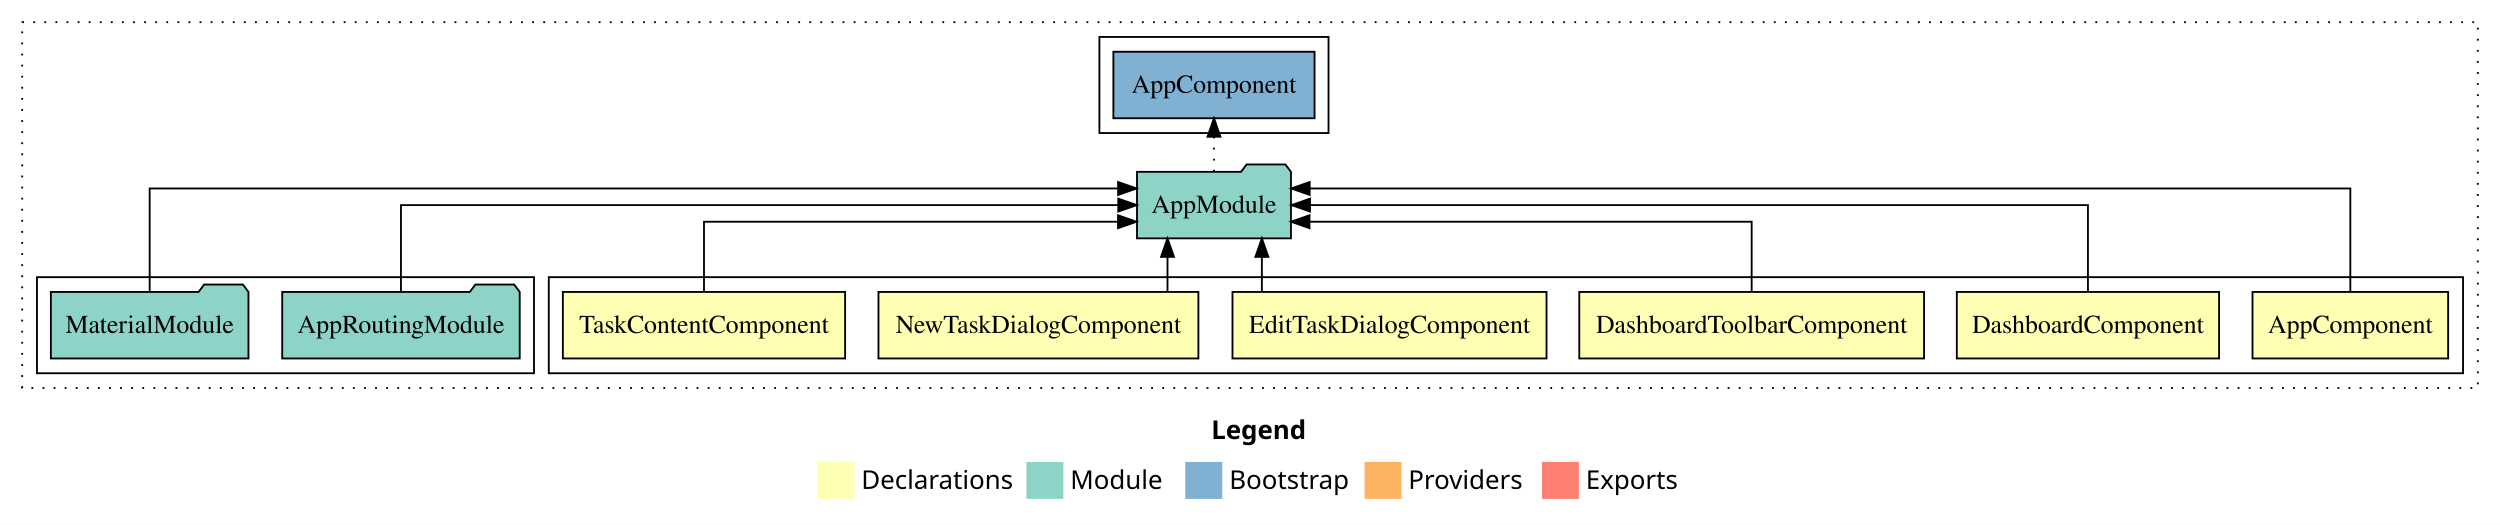
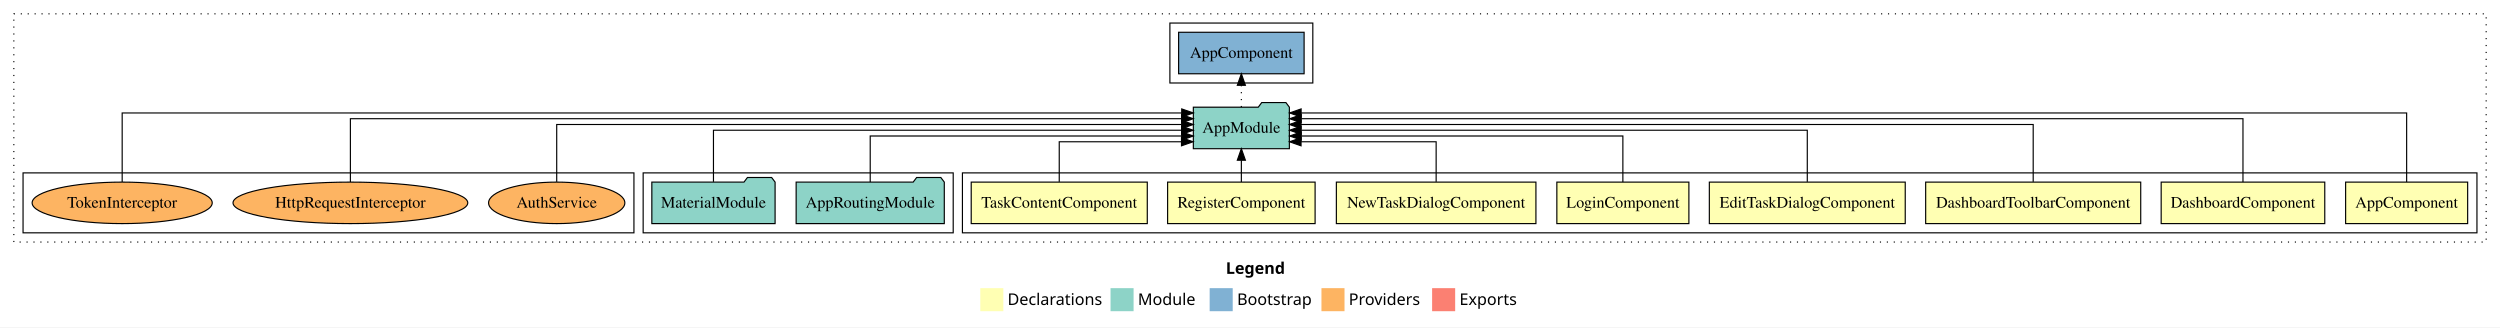
- <svg xmlns="http://www.w3.org/2000/svg" width="1353pt" height="284pt" viewBox="0.00 0.00 1353.00 284.00">
+ <svg xmlns="http://www.w3.org/2000/svg" width="2169pt" height="284pt" viewBox="0.00 0.00 2169.00 284.00">
  <g id="graph0" class="graph" transform="scale(1 1) rotate(0) translate(4 280)">
-     <polygon fill="white" stroke="transparent" points="-4,4 -4,-280 1349,-280 1349,4 -4,4" />
-     <text text-anchor="start" x="651.51" y="-42.4" font-family="Times-12" font-weight="bold" font-size="14.00">Legend</text>
-     <polygon fill="#ffffb3" stroke="transparent" points="438.5,-10 438.5,-30 458.5,-30 458.5,-10 438.5,-10" />
-     <text text-anchor="start" x="462.13" y="-15.4" font-family="Times-12" font-size="14.00">  Declarations</text>
-     <polygon fill="#8dd3c7" stroke="transparent" points="551.5,-10 551.5,-30 571.5,-30 571.5,-10 551.5,-10" />
-     <text text-anchor="start" x="575.23" y="-15.4" font-family="Times-12" font-size="14.00">  Module</text>
-     <polygon fill="#80b1d3" stroke="transparent" points="637.5,-10 637.5,-30 657.5,-30 657.5,-10 637.5,-10" />
-     <text text-anchor="start" x="661.28" y="-15.4" font-family="Times-12" font-size="14.00">  Bootstrap</text>
-     <polygon fill="#fdb462" stroke="transparent" points="734.5,-10 734.5,-30 754.5,-30 754.5,-10 734.5,-10" />
-     <text text-anchor="start" x="758.17" y="-15.4" font-family="Times-12" font-size="14.00">  Providers</text>
-     <polygon fill="#fb8072" stroke="transparent" points="830.5,-10 830.5,-30 850.5,-30 850.5,-10 830.5,-10" />
-     <text text-anchor="start" x="854.23" y="-15.4" font-family="Times-12" font-size="14.00">  Exports</text>
+     <polygon fill="white" stroke="transparent" points="-4,4 -4,-280 2165,-280 2165,4 -4,4" />
+     <text text-anchor="start" x="1059.51" y="-42.4" font-family="Times-12" font-weight="bold" font-size="14.00">Legend</text>
+     <polygon fill="#ffffb3" stroke="transparent" points="846.5,-10 846.5,-30 866.5,-30 866.5,-10 846.5,-10" />
+     <text text-anchor="start" x="870.13" y="-15.4" font-family="Times-12" font-size="14.00">  Declarations</text>
+     <polygon fill="#8dd3c7" stroke="transparent" points="959.5,-10 959.5,-30 979.5,-30 979.5,-10 959.5,-10" />
+     <text text-anchor="start" x="983.23" y="-15.4" font-family="Times-12" font-size="14.00">  Module</text>
+     <polygon fill="#80b1d3" stroke="transparent" points="1045.5,-10 1045.5,-30 1065.5,-30 1065.5,-10 1045.5,-10" />
+     <text text-anchor="start" x="1069.28" y="-15.4" font-family="Times-12" font-size="14.00">  Bootstrap</text>
+     <polygon fill="#fdb462" stroke="transparent" points="1142.5,-10 1142.5,-30 1162.5,-30 1162.5,-10 1142.5,-10" />
+     <text text-anchor="start" x="1166.17" y="-15.4" font-family="Times-12" font-size="14.00">  Providers</text>
+     <polygon fill="#fb8072" stroke="transparent" points="1238.5,-10 1238.5,-30 1258.5,-30 1258.5,-10 1238.5,-10" />
+     <text text-anchor="start" x="1262.23" y="-15.4" font-family="Times-12" font-size="14.00">  Exports</text>
    <g id="clust1" class="cluster">
-       <polygon fill="none" stroke="black" stroke-dasharray="1,5" points="8,-70 8,-268 1337,-268 1337,-70 8,-70" />
+       <polygon fill="none" stroke="black" stroke-dasharray="1,5" points="8,-70 8,-268 2153,-268 2153,-70 8,-70" />
    </g>
    <g id="clust2" class="cluster">
-       <polygon fill="none" stroke="black" points="293,-78 293,-130 1329,-130 1329,-78 293,-78" />
-     </g>
-     <g id="clust9" class="cluster">
-       <polygon fill="none" stroke="black" points="16,-78 16,-130 285,-130 285,-78 16,-78" />
+       <polygon fill="none" stroke="black" points="831,-78 831,-130 2145,-130 2145,-78 831,-78" />
    </g>
    <g id="clust11" class="cluster">
-       <polygon fill="none" stroke="black" points="591,-208 591,-260 715,-260 715,-208 591,-208" />
+       <polygon fill="none" stroke="black" points="554,-78 554,-130 823,-130 823,-78 554,-78" />
+     </g>
+     <g id="clust13" class="cluster">
+       <polygon fill="none" stroke="black" points="1011,-208 1011,-260 1135,-260 1135,-208 1011,-208" />
+     </g>
+     <g id="clust14" class="cluster">
+       <polygon fill="none" stroke="black" points="16,-78 16,-130 546,-130 546,-78 16,-78" />
    </g>
    <g id="node1" class="node">
-       <polygon fill="#ffffb3" stroke="black" points="1320.94,-122 1215.06,-122 1215.06,-86 1320.94,-86 1320.94,-122" />
-       <text text-anchor="middle" x="1268" y="-99.8" font-family="Times,serif" font-size="14.00">AppComponent</text>
+       <polygon fill="#ffffb3" stroke="black" points="2136.94,-122 2031.06,-122 2031.06,-86 2136.94,-86 2136.94,-122" />
+       <text text-anchor="middle" x="2084" y="-99.8" font-family="Times,serif" font-size="14.00">AppComponent</text>
+     </g>
+     <g id="node9" class="node">
+       <polygon fill="#8dd3c7" stroke="black" points="1114.66,-187 1111.66,-191 1090.66,-191 1087.66,-187 1031.34,-187 1031.34,-151 1114.66,-151 1114.66,-187" />
+       <text text-anchor="middle" x="1073" y="-164.8" font-family="Times,serif" font-size="14.00">AppModule</text>
+     </g>
+     <g id="edge1" class="edge">
+       <path fill="none" stroke="black" d="M2084,-122.09C2084,-145.13 2084,-182 2084,-182 2084,-182 1124.84,-182 1124.84,-182" />
+       <polygon fill="black" stroke="black" points="1124.84,-178.5 1114.84,-182 1124.84,-185.5 1124.84,-178.5" />
+     </g>
+     <g id="node2" class="node">
+       <polygon fill="#ffffb3" stroke="black" points="2012.97,-122 1871.03,-122 1871.03,-86 2012.97,-86 2012.97,-122" />
+       <text text-anchor="middle" x="1942" y="-99.8" font-family="Times,serif" font-size="14.00">DashboardComponent</text>
+     </g>
+     <g id="edge2" class="edge">
+       <path fill="none" stroke="black" d="M1942,-122.04C1942,-143.66 1942,-177 1942,-177 1942,-177 1124.91,-177 1124.91,-177" />
+       <polygon fill="black" stroke="black" points="1124.91,-173.5 1114.91,-177 1124.91,-180.5 1124.91,-173.5" />
+     </g>
+     <g id="node3" class="node">
+       <polygon fill="#ffffb3" stroke="black" points="1853.29,-122 1666.71,-122 1666.71,-86 1853.29,-86 1853.29,-122" />
+       <text text-anchor="middle" x="1760" y="-99.8" font-family="Times,serif" font-size="14.00">DashboardToolbarComponent</text>
+     </g>
+     <g id="edge3" class="edge">
+       <path fill="none" stroke="black" d="M1760,-122.22C1760,-142.37 1760,-172 1760,-172 1760,-172 1124.68,-172 1124.68,-172" />
+       <polygon fill="black" stroke="black" points="1124.68,-168.5 1114.68,-172 1124.68,-175.5 1124.68,-168.5" />
+     </g>
+     <g id="node4" class="node">
+       <polygon fill="#ffffb3" stroke="black" points="1648.98,-122 1479.02,-122 1479.02,-86 1648.98,-86 1648.98,-122" />
+       <text text-anchor="middle" x="1564" y="-99.8" font-family="Times,serif" font-size="14.00">EditTaskDialogComponent</text>
+     </g>
+     <g id="edge4" class="edge">
+       <path fill="none" stroke="black" d="M1564,-122.22C1564,-140.83 1564,-167 1564,-167 1564,-167 1124.86,-167 1124.86,-167" />
+       <polygon fill="black" stroke="black" points="1124.86,-163.5 1114.86,-167 1124.86,-170.5 1124.86,-163.5" />
+     </g>
+     <g id="node5" class="node">
+       <polygon fill="#ffffb3" stroke="black" points="1461.28,-122 1346.72,-122 1346.72,-86 1461.28,-86 1461.28,-122" />
+       <text text-anchor="middle" x="1404" y="-99.8" font-family="Times,serif" font-size="14.00">LoginComponent</text>
+     </g>
+     <g id="edge5" class="edge">
+       <path fill="none" stroke="black" d="M1404,-122.03C1404,-139.06 1404,-162 1404,-162 1404,-162 1124.92,-162 1124.92,-162" />
+       <polygon fill="black" stroke="black" points="1124.92,-158.5 1114.92,-162 1124.92,-165.5 1124.92,-158.5" />
+     </g>
+     <g id="node6" class="node">
+       <polygon fill="#ffffb3" stroke="black" points="1328.57,-122 1155.43,-122 1155.43,-86 1328.57,-86 1328.57,-122" />
+       <text text-anchor="middle" x="1242" y="-99.8" font-family="Times,serif" font-size="14.00">NewTaskDialogComponent</text>
+     </g>
+     <g id="edge6" class="edge">
+       <path fill="none" stroke="black" d="M1242,-122.24C1242,-137.57 1242,-157 1242,-157 1242,-157 1124.78,-157 1124.78,-157" />
+       <polygon fill="black" stroke="black" points="1124.78,-153.5 1114.78,-157 1124.78,-160.5 1124.78,-153.5" />
    </g>
    <g id="node7" class="node">
-       <polygon fill="#8dd3c7" stroke="black" points="694.66,-187 691.66,-191 670.66,-191 667.66,-187 611.34,-187 611.34,-151 694.66,-151 694.66,-187" />
-       <text text-anchor="middle" x="653" y="-164.8" font-family="Times,serif" font-size="14.00">AppModule</text>
+       <polygon fill="#ffffb3" stroke="black" points="1136.98,-122 1009.02,-122 1009.02,-86 1136.98,-86 1136.98,-122" />
+       <text text-anchor="middle" x="1073" y="-99.8" font-family="Times,serif" font-size="14.00">RegisterComponent</text>
    </g>
-     <g id="edge1" class="edge">
-       <path fill="none" stroke="black" d="M1268,-122.29C1268,-144.21 1268,-178 1268,-178 1268,-178 704.79,-178 704.79,-178" />
-       <polygon fill="black" stroke="black" points="704.79,-174.5 694.79,-178 704.79,-181.5 704.79,-174.5" />
+     <g id="edge7" class="edge">
+       <path fill="none" stroke="black" d="M1073,-122.11C1073,-122.11 1073,-140.99 1073,-140.99" />
+       <polygon fill="black" stroke="black" points="1069.5,-140.99 1073,-150.99 1076.5,-140.99 1069.5,-140.99" />
    </g>
-     <g id="node2" class="node">
-       <polygon fill="#ffffb3" stroke="black" points="1196.97,-122 1055.03,-122 1055.03,-86 1196.97,-86 1196.97,-122" />
-       <text text-anchor="middle" x="1126" y="-99.8" font-family="Times,serif" font-size="14.00">DashboardComponent</text>
+     <g id="node8" class="node">
+       <polygon fill="#ffffb3" stroke="black" points="991.38,-122 838.62,-122 838.62,-86 991.38,-86 991.38,-122" />
+       <text text-anchor="middle" x="915" y="-99.8" font-family="Times,serif" font-size="14.00">TaskContentComponent</text>
    </g>
-     <g id="edge2" class="edge">
-       <path fill="none" stroke="black" d="M1126,-122.11C1126,-141.34 1126,-169 1126,-169 1126,-169 704.98,-169 704.98,-169" />
-       <polygon fill="black" stroke="black" points="704.98,-165.5 694.98,-169 704.98,-172.5 704.98,-165.5" />
+     <g id="edge8" class="edge">
+       <path fill="none" stroke="black" d="M915,-122.24C915,-137.57 915,-157 915,-157 915,-157 1021.07,-157 1021.07,-157" />
+       <polygon fill="black" stroke="black" points="1021.07,-160.5 1031.07,-157 1021.07,-153.5 1021.07,-160.5" />
    </g>
-     <g id="node3" class="node">
-       <polygon fill="#ffffb3" stroke="black" points="1037.29,-122 850.71,-122 850.71,-86 1037.29,-86 1037.29,-122" />
-       <text text-anchor="middle" x="944" y="-99.8" font-family="Times,serif" font-size="14.00">DashboardToolbarComponent</text>
+     <g id="node12" class="node">
+       <polygon fill="#80b1d3" stroke="black" points="1127.44,-252 1018.56,-252 1018.56,-216 1127.44,-216 1127.44,-252" />
+       <text text-anchor="middle" x="1073" y="-229.8" font-family="Times,serif" font-size="14.00">AppComponent </text>
    </g>
-     <g id="edge3" class="edge">
-       <path fill="none" stroke="black" d="M944,-122.03C944,-138.4 944,-160 944,-160 944,-160 704.69,-160 704.69,-160" />
-       <polygon fill="black" stroke="black" points="704.69,-156.5 694.69,-160 704.69,-163.5 704.69,-156.5" />
-     </g>
-     <g id="node4" class="node">
-       <polygon fill="#ffffb3" stroke="black" points="832.98,-122 663.02,-122 663.02,-86 832.98,-86 832.98,-122" />
-       <text text-anchor="middle" x="748" y="-99.8" font-family="Times,serif" font-size="14.00">EditTaskDialogComponent</text>
-     </g>
-     <g id="edge4" class="edge">
-       <path fill="none" stroke="black" d="M678.92,-122.11C678.92,-122.11 678.92,-140.99 678.92,-140.99" />
-       <polygon fill="black" stroke="black" points="675.42,-140.99 678.92,-150.99 682.42,-140.99 675.42,-140.99" />
-     </g>
-     <g id="node5" class="node">
-       <polygon fill="#ffffb3" stroke="black" points="644.57,-122 471.43,-122 471.43,-86 644.57,-86 644.57,-122" />
-       <text text-anchor="middle" x="558" y="-99.8" font-family="Times,serif" font-size="14.00">NewTaskDialogComponent</text>
-     </g>
-     <g id="edge5" class="edge">
-       <path fill="none" stroke="black" d="M627.85,-122.11C627.85,-122.11 627.85,-140.99 627.85,-140.99" />
-       <polygon fill="black" stroke="black" points="624.35,-140.99 627.85,-150.99 631.35,-140.99 624.35,-140.99" />
-     </g>
-     <g id="node6" class="node">
-       <polygon fill="#ffffb3" stroke="black" points="453.38,-122 300.62,-122 300.62,-86 453.38,-86 453.38,-122" />
-       <text text-anchor="middle" x="377" y="-99.8" font-family="Times,serif" font-size="14.00">TaskContentComponent</text>
-     </g>
-     <g id="edge6" class="edge">
-       <path fill="none" stroke="black" d="M377,-122.03C377,-138.4 377,-160 377,-160 377,-160 601.08,-160 601.08,-160" />
-       <polygon fill="black" stroke="black" points="601.08,-163.5 611.08,-160 601.08,-156.5 601.08,-163.5" />
+     <g id="edge11" class="edge">
+       <path fill="none" stroke="black" stroke-dasharray="1,5" d="M1073,-187.11C1073,-187.11 1073,-205.99 1073,-205.99" />
+       <polygon fill="black" stroke="black" points="1069.5,-205.99 1073,-215.99 1076.5,-205.99 1069.5,-205.99" />
    </g>
    <g id="node10" class="node">
-       <polygon fill="#80b1d3" stroke="black" points="707.44,-252 598.56,-252 598.56,-216 707.44,-216 707.44,-252" />
-       <text text-anchor="middle" x="653" y="-229.8" font-family="Times,serif" font-size="14.00">AppComponent </text>
+       <polygon fill="#8dd3c7" stroke="black" points="815.27,-122 812.27,-126 791.27,-126 788.27,-122 686.73,-122 686.73,-86 815.27,-86 815.27,-122" />
+       <text text-anchor="middle" x="751" y="-99.8" font-family="Times,serif" font-size="14.00">AppRoutingModule</text>
    </g>
    <g id="edge9" class="edge">
-       <path fill="none" stroke="black" stroke-dasharray="1,5" d="M653,-187.11C653,-187.11 653,-205.99 653,-205.99" />
-       <polygon fill="black" stroke="black" points="649.5,-205.99 653,-215.99 656.5,-205.99 649.5,-205.99" />
+       <path fill="none" stroke="black" d="M751,-122.03C751,-139.06 751,-162 751,-162 751,-162 1021.23,-162 1021.23,-162" />
+       <polygon fill="black" stroke="black" points="1021.23,-165.5 1031.23,-162 1021.23,-158.5 1021.23,-165.5" />
    </g>
-     <g id="node8" class="node">
-       <polygon fill="#8dd3c7" stroke="black" points="277.27,-122 274.27,-126 253.27,-126 250.27,-122 148.73,-122 148.73,-86 277.27,-86 277.27,-122" />
-       <text text-anchor="middle" x="213" y="-99.8" font-family="Times,serif" font-size="14.00">AppRoutingModule</text>
+     <g id="node11" class="node">
+       <polygon fill="#8dd3c7" stroke="black" points="668.47,-122 665.47,-126 644.47,-126 641.47,-122 561.53,-122 561.53,-86 668.47,-86 668.47,-122" />
+       <text text-anchor="middle" x="615" y="-99.8" font-family="Times,serif" font-size="14.00">MaterialModule</text>
    </g>
-     <g id="edge7" class="edge">
-       <path fill="none" stroke="black" d="M213,-122.11C213,-141.34 213,-169 213,-169 213,-169 601.21,-169 601.21,-169" />
-       <polygon fill="black" stroke="black" points="601.21,-172.5 611.21,-169 601.21,-165.5 601.21,-172.5" />
+     <g id="edge10" class="edge">
+       <path fill="none" stroke="black" d="M615,-122.22C615,-140.83 615,-167 615,-167 615,-167 1021.14,-167 1021.14,-167" />
+       <polygon fill="black" stroke="black" points="1021.14,-170.5 1031.14,-167 1021.14,-163.5 1021.14,-170.5" />
    </g>
-     <g id="node9" class="node">
-       <polygon fill="#8dd3c7" stroke="black" points="130.47,-122 127.47,-126 106.47,-126 103.47,-122 23.53,-122 23.53,-86 130.47,-86 130.47,-122" />
-       <text text-anchor="middle" x="77" y="-99.8" font-family="Times,serif" font-size="14.00">MaterialModule</text>
+     <g id="node13" class="node">
+       <ellipse fill="#fdb462" stroke="black" cx="479" cy="-104" rx="59.11" ry="18" />
+       <text text-anchor="middle" x="479" y="-99.8" font-family="Times,serif" font-size="14.00">AuthService</text>
    </g>
-     <g id="edge8" class="edge">
-       <path fill="none" stroke="black" d="M77,-122.29C77,-144.21 77,-178 77,-178 77,-178 601.11,-178 601.11,-178" />
-       <polygon fill="black" stroke="black" points="601.11,-181.5 611.11,-178 601.11,-174.5 601.11,-181.5" />
+     <g id="edge12" class="edge">
+       <path fill="none" stroke="black" d="M479,-122.22C479,-142.37 479,-172 479,-172 479,-172 1021.23,-172 1021.23,-172" />
+       <polygon fill="black" stroke="black" points="1021.23,-175.5 1031.23,-172 1021.23,-168.5 1021.23,-175.5" />
+     </g>
+     <g id="node14" class="node">
+       <ellipse fill="#fdb462" stroke="black" cx="300" cy="-104" rx="101.84" ry="18" />
+       <text text-anchor="middle" x="300" y="-99.8" font-family="Times,serif" font-size="14.00">HttpRequestInterceptor</text>
+     </g>
+     <g id="edge13" class="edge">
+       <path fill="none" stroke="black" d="M300,-122.04C300,-143.66 300,-177 300,-177 300,-177 1021.17,-177 1021.17,-177" />
+       <polygon fill="black" stroke="black" points="1021.17,-180.5 1031.17,-177 1021.17,-173.5 1021.17,-180.5" />
+     </g>
+     <g id="node15" class="node">
+       <ellipse fill="#fdb462" stroke="black" cx="102" cy="-104" rx="78.13" ry="18" />
+       <text text-anchor="middle" x="102" y="-99.8" font-family="Times,serif" font-size="14.00">TokenInterceptor</text>
+     </g>
+     <g id="edge14" class="edge">
+       <path fill="none" stroke="black" d="M102,-122.09C102,-145.13 102,-182 102,-182 102,-182 1021.28,-182 1021.28,-182" />
+       <polygon fill="black" stroke="black" points="1021.28,-185.5 1031.28,-182 1021.28,-178.5 1021.28,-185.5" />
    </g>
  </g>
</svg>
